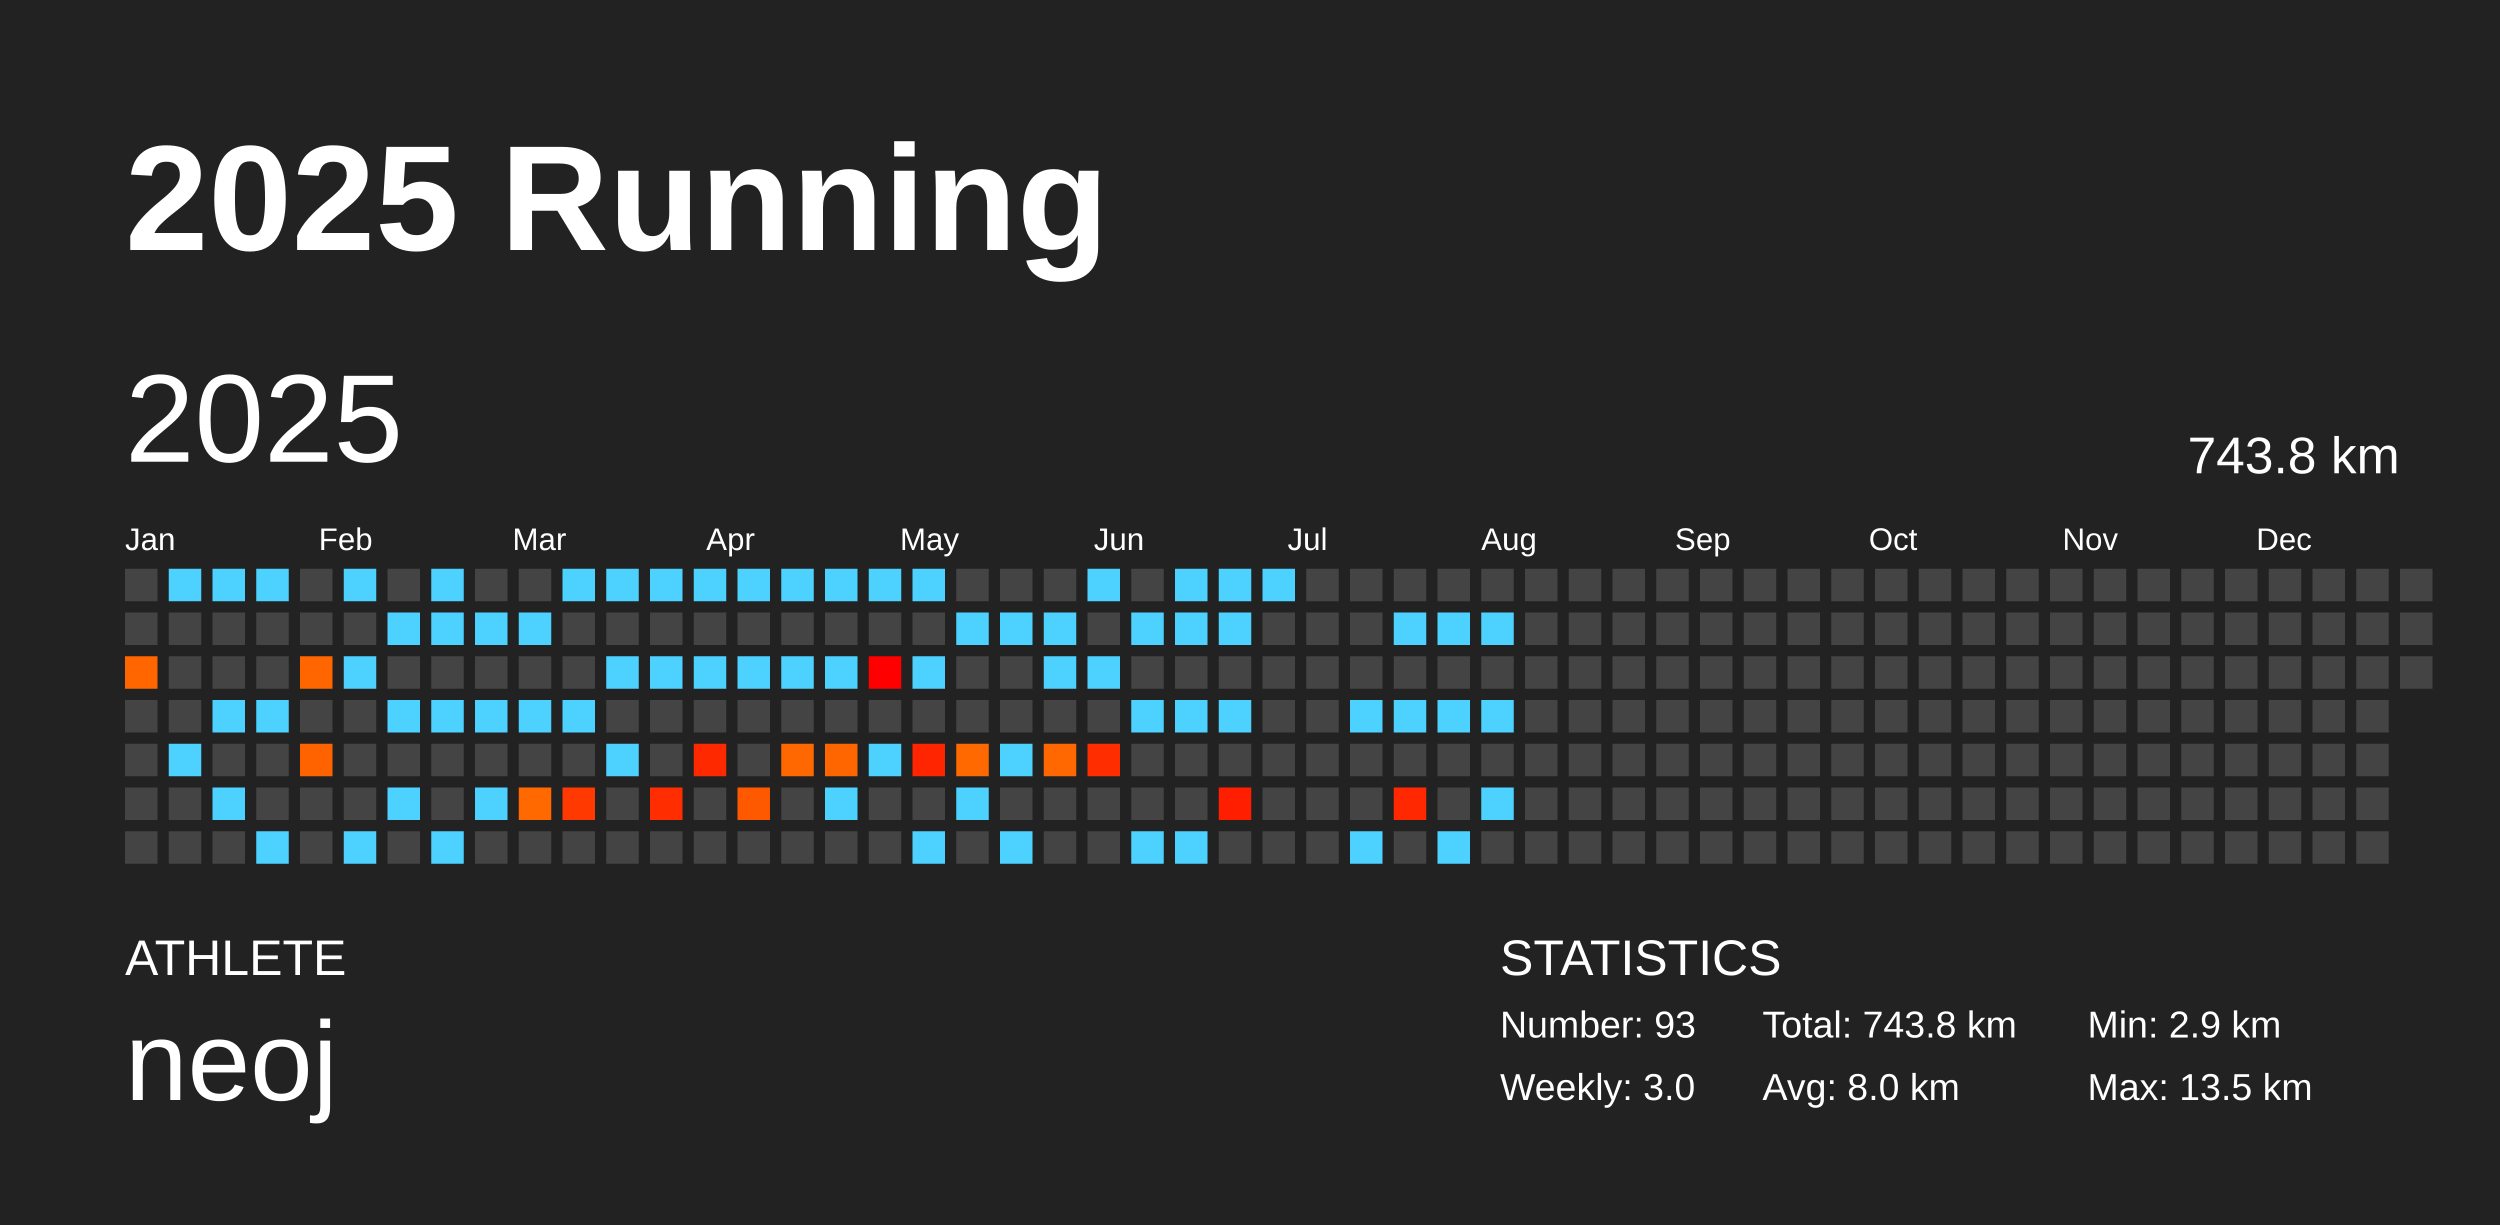
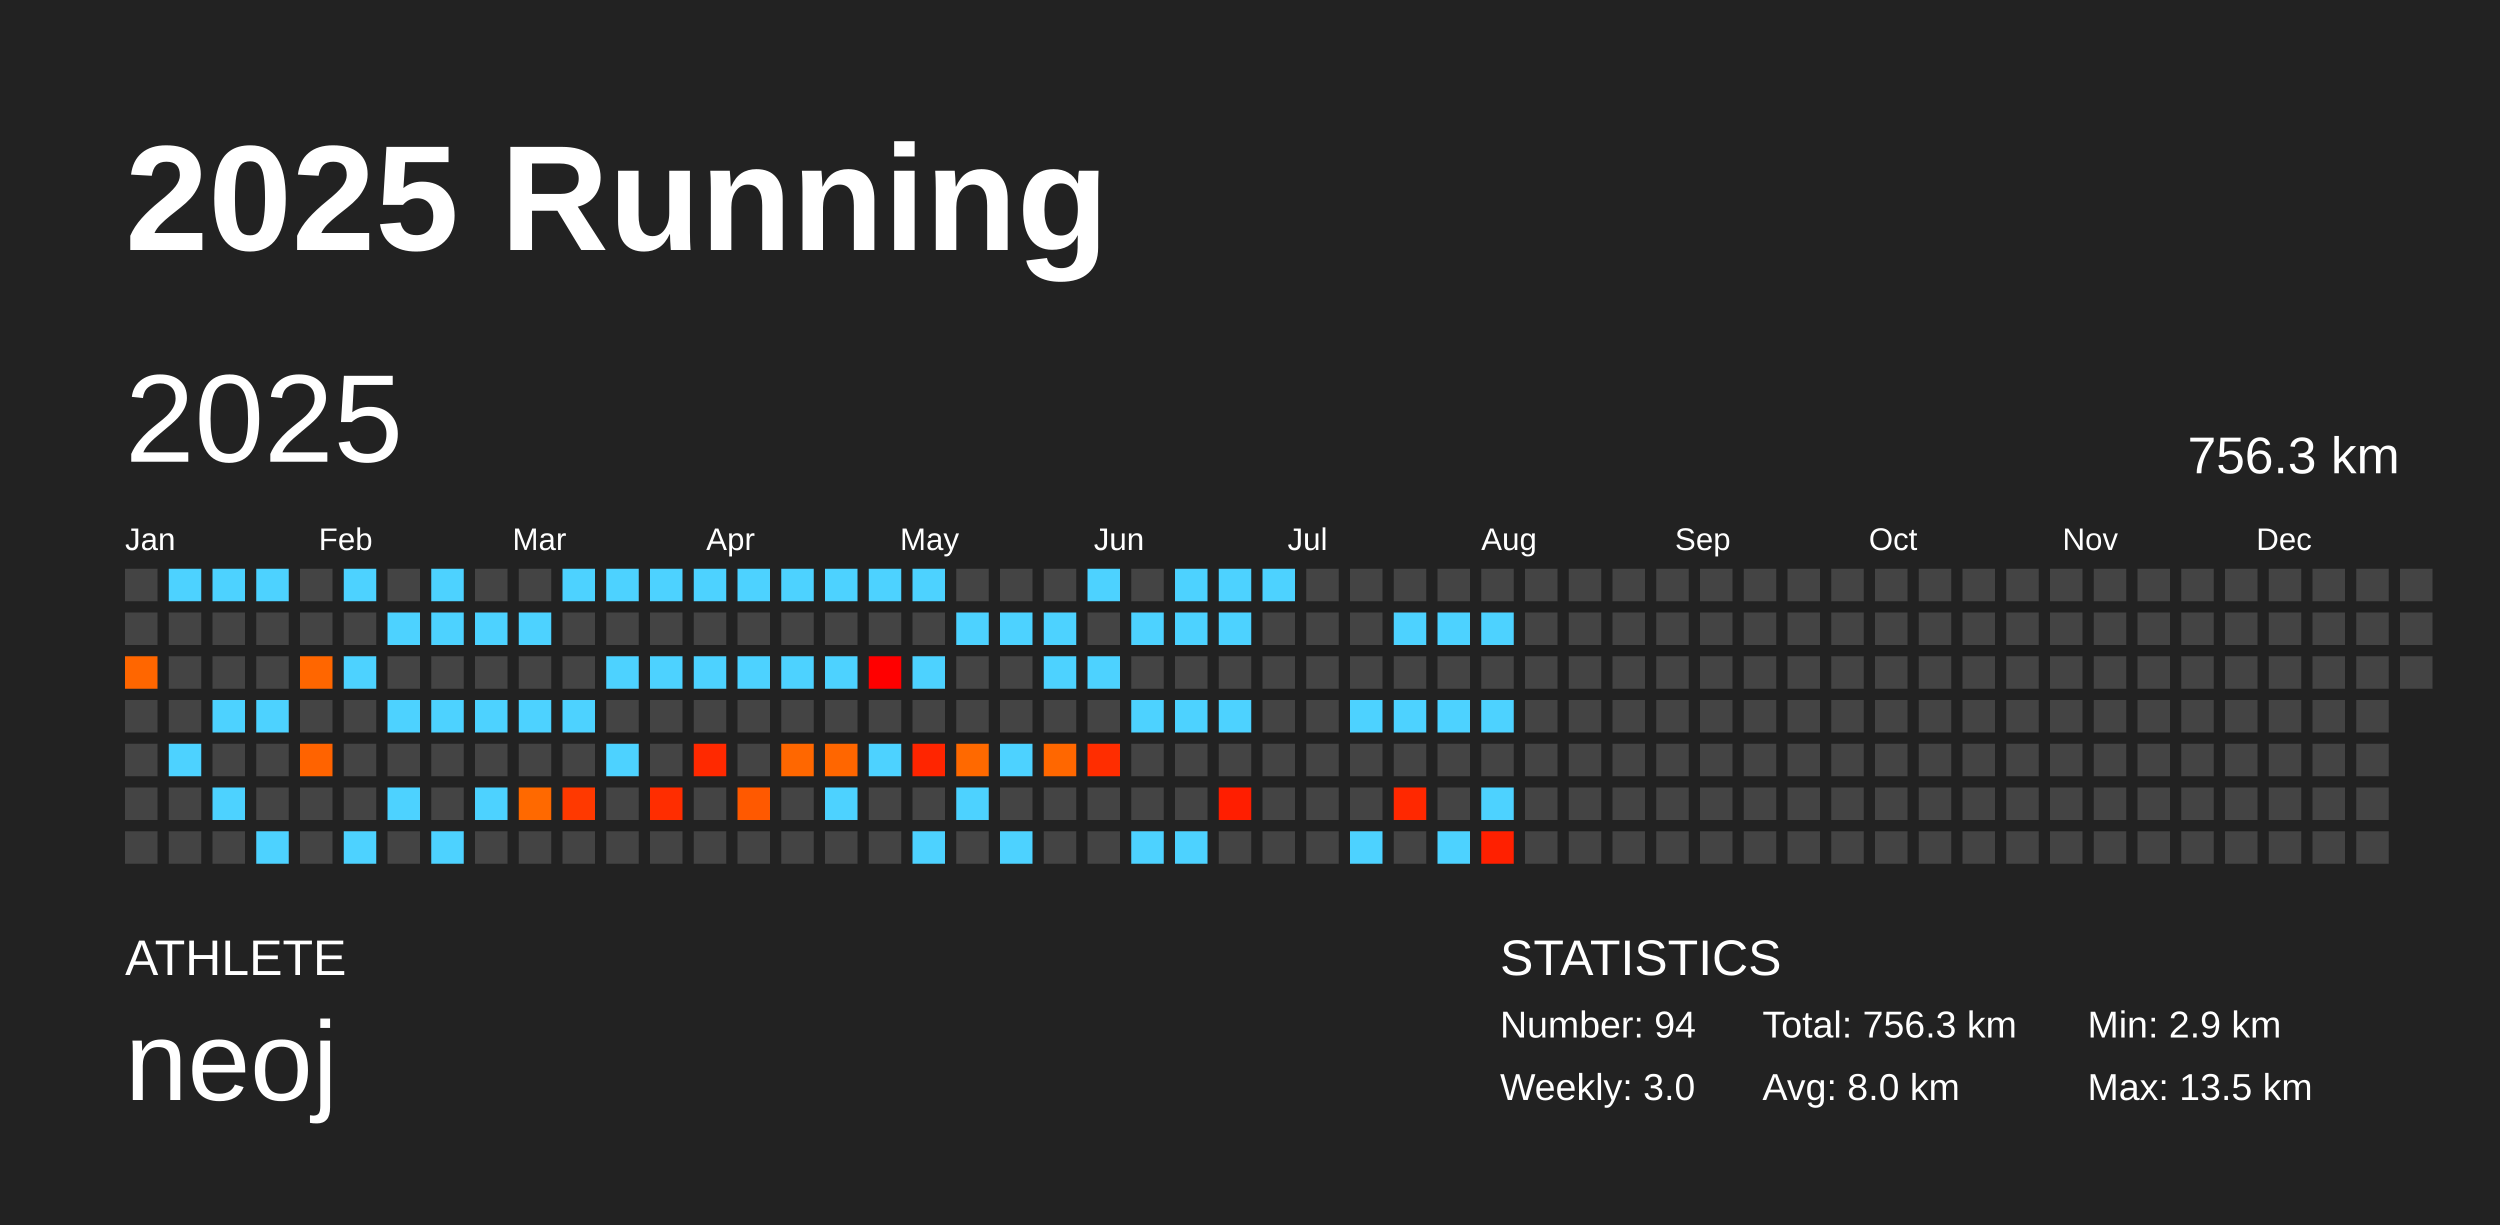
<svg xmlns="http://www.w3.org/2000/svg" baseProfile="full" height="98mm" version="1.1" viewBox="0,0,200,98" width="200mm">
  <defs />
  <rect fill="#222222" height="98" width="200" x="0" y="0" />
  <text fill="#FFFFFF" style="font-size:12px; font-family:Arial; font-weight:bold;" x="10" y="20">2025 Running</text>
  <text fill="#FFFFFF" style="font-size:4px; font-family:Arial" x="10" y="78">ATHLETE</text>
  <text fill="#FFFFFF" style="font-size:9px; font-family:Arial" x="10" y="88">neoj</text>
  <text fill="#FFFFFF" style="font-size:4px; font-family:Arial" x="120" y="78">STATISTICS</text>
-   <text fill="#FFFFFF" style="font-size:3px; font-family:Arial" x="120" y="83">Number: 93</text>
+   <text fill="#FFFFFF" style="font-size:3px; font-family:Arial" x="120" y="83">Number: 94</text>
  <text fill="#FFFFFF" style="font-size:3px; font-family:Arial" x="120" y="88">Weekly: 3.0</text>
-   <text fill="#FFFFFF" style="font-size:3px; font-family:Arial" x="141" y="83">Total: 743.8 km</text>
+   <text fill="#FFFFFF" style="font-size:3px; font-family:Arial" x="141" y="83">Total: 756.3 km</text>
  <text fill="#FFFFFF" style="font-size:3px; font-family:Arial" x="141" y="88">Avg: 8.0 km</text>
  <text fill="#FFFFFF" style="font-size:3px; font-family:Arial" x="167" y="83">Min: 2.9 km</text>
  <text fill="#FFFFFF" style="font-size:3px; font-family:Arial" x="167" y="88">Max: 13.5 km</text>
  <text dominant-baseline="hanging" fill="#FFFFFF" style="font-size:10.0px; font-family:Arial;" x="10" y="30">2025</text>
-   <text dominant-baseline="hanging" fill="#FFFFFF" style="font-size:4.125px; font-family:Arial;" x="175" y="35">743.8 km</text>
+   <text dominant-baseline="hanging" fill="#FFFFFF" style="font-size:4.125px; font-family:Arial;" x="175" y="35">756.3 km</text>
  <text fill="#FFFFFF" style="font-size:2.5px; font-family:Arial" x="10.0" y="44">Jan</text>
  <text fill="#FFFFFF" style="font-size:2.5px; font-family:Arial" x="25.5" y="44">Feb</text>
  <text fill="#FFFFFF" style="font-size:2.5px; font-family:Arial" x="41.0" y="44">Mar</text>
  <text fill="#FFFFFF" style="font-size:2.5px; font-family:Arial" x="56.5" y="44">Apr</text>
  <text fill="#FFFFFF" style="font-size:2.5px; font-family:Arial" x="72.0" y="44">May</text>
  <text fill="#FFFFFF" style="font-size:2.5px; font-family:Arial" x="87.5" y="44">Jun</text>
  <text fill="#FFFFFF" style="font-size:2.5px; font-family:Arial" x="103.0" y="44">Jul</text>
  <text fill="#FFFFFF" style="font-size:2.5px; font-family:Arial" x="118.5" y="44">Aug</text>
  <text fill="#FFFFFF" style="font-size:2.5px; font-family:Arial" x="134.0" y="44">Sep</text>
  <text fill="#FFFFFF" style="font-size:2.5px; font-family:Arial" x="149.5" y="44">Oct</text>
  <text fill="#FFFFFF" style="font-size:2.5px; font-family:Arial" x="165.0" y="44">Nov</text>
  <text fill="#FFFFFF" style="font-size:2.5px; font-family:Arial" x="180.5" y="44">Dec</text>
  <rect fill="#444444" height="2.6" width="2.6" x="10.0" y="45.5" />
  <rect fill="#444444" height="2.6" width="2.6" x="10.0" y="49.0" />
  <rect fill="#ff6600" height="2.6" width="2.6" x="10.0" y="52.5" />
  <rect fill="#444444" height="2.6" width="2.6" x="10.0" y="56.0" />
  <rect fill="#444444" height="2.6" width="2.6" x="10.0" y="59.5" />
  <rect fill="#444444" height="2.6" width="2.6" x="10.0" y="63.0" />
  <rect fill="#444444" height="2.6" width="2.6" x="10.0" y="66.5" />
  <rect fill="#4dd2ff" height="2.6" width="2.6" x="13.5" y="45.5" />
  <rect fill="#444444" height="2.6" width="2.6" x="13.5" y="49.0" />
  <rect fill="#444444" height="2.6" width="2.6" x="13.5" y="52.5" />
  <rect fill="#444444" height="2.6" width="2.6" x="13.5" y="56.0" />
  <rect fill="#4dd2ff" height="2.6" width="2.6" x="13.5" y="59.5" />
  <rect fill="#444444" height="2.6" width="2.6" x="13.5" y="63.0" />
  <rect fill="#444444" height="2.6" width="2.6" x="13.5" y="66.5" />
  <rect fill="#4dd2ff" height="2.6" width="2.6" x="17.0" y="45.5" />
  <rect fill="#444444" height="2.6" width="2.6" x="17.0" y="49.0" />
  <rect fill="#444444" height="2.6" width="2.6" x="17.0" y="52.5" />
  <rect fill="#4dd2ff" height="2.6" width="2.6" x="17.0" y="56.0" />
  <rect fill="#444444" height="2.6" width="2.6" x="17.0" y="59.5" />
  <rect fill="#4dd2ff" height="2.6" width="2.6" x="17.0" y="63.0" />
  <rect fill="#444444" height="2.6" width="2.6" x="17.0" y="66.5" />
  <rect fill="#4dd2ff" height="2.6" width="2.6" x="20.5" y="45.5" />
  <rect fill="#444444" height="2.6" width="2.6" x="20.5" y="49.0" />
  <rect fill="#444444" height="2.6" width="2.6" x="20.5" y="52.5" />
  <rect fill="#4dd2ff" height="2.6" width="2.6" x="20.5" y="56.0" />
  <rect fill="#444444" height="2.6" width="2.6" x="20.5" y="59.5" />
  <rect fill="#444444" height="2.6" width="2.6" x="20.5" y="63.0" />
  <rect fill="#4dd2ff" height="2.6" width="2.6" x="20.5" y="66.5" />
  <rect fill="#444444" height="2.6" width="2.6" x="24.0" y="45.5" />
  <rect fill="#444444" height="2.6" width="2.6" x="24.0" y="49.0" />
  <rect fill="#ff6600" height="2.6" width="2.6" x="24.0" y="52.5" />
  <rect fill="#444444" height="2.6" width="2.6" x="24.0" y="56.0" />
  <rect fill="#ff6300" height="2.6" width="2.6" x="24.0" y="59.5" />
  <rect fill="#444444" height="2.6" width="2.6" x="24.0" y="63.0" />
  <rect fill="#444444" height="2.6" width="2.6" x="24.0" y="66.5" />
  <rect fill="#4dd2ff" height="2.6" width="2.6" x="27.5" y="45.5" />
  <rect fill="#444444" height="2.6" width="2.6" x="27.5" y="49.0" />
  <rect fill="#4dd2ff" height="2.6" width="2.6" x="27.5" y="52.5" />
  <rect fill="#444444" height="2.6" width="2.6" x="27.5" y="56.0" />
  <rect fill="#444444" height="2.6" width="2.6" x="27.5" y="59.5" />
  <rect fill="#444444" height="2.6" width="2.6" x="27.5" y="63.0" />
  <rect fill="#4dd2ff" height="2.6" width="2.6" x="27.5" y="66.5" />
  <rect fill="#444444" height="2.6" width="2.6" x="31.0" y="45.5" />
  <rect fill="#4dd2ff" height="2.6" width="2.6" x="31.0" y="49.0" />
  <rect fill="#444444" height="2.6" width="2.6" x="31.0" y="52.5" />
  <rect fill="#4dd2ff" height="2.6" width="2.6" x="31.0" y="56.0" />
  <rect fill="#444444" height="2.6" width="2.6" x="31.0" y="59.5" />
  <rect fill="#4dd2ff" height="2.6" width="2.6" x="31.0" y="63.0" />
  <rect fill="#444444" height="2.6" width="2.6" x="31.0" y="66.5" />
  <rect fill="#4dd2ff" height="2.6" width="2.6" x="34.5" y="45.5" />
  <rect fill="#4dd2ff" height="2.6" width="2.6" x="34.5" y="49.0" />
  <rect fill="#444444" height="2.6" width="2.6" x="34.5" y="52.5" />
  <rect fill="#4dd2ff" height="2.6" width="2.6" x="34.5" y="56.0" />
  <rect fill="#444444" height="2.6" width="2.6" x="34.5" y="59.5" />
  <rect fill="#444444" height="2.6" width="2.6" x="34.5" y="63.0" />
  <rect fill="#4dd2ff" height="2.6" width="2.6" x="34.5" y="66.5" />
  <rect fill="#444444" height="2.6" width="2.6" x="38.0" y="45.5" />
  <rect fill="#4dd2ff" height="2.6" width="2.6" x="38.0" y="49.0" />
  <rect fill="#444444" height="2.6" width="2.6" x="38.0" y="52.5" />
  <rect fill="#4dd2ff" height="2.6" width="2.6" x="38.0" y="56.0" />
  <rect fill="#444444" height="2.6" width="2.6" x="38.0" y="59.5" />
  <rect fill="#4dd2ff" height="2.6" width="2.6" x="38.0" y="63.0" />
  <rect fill="#444444" height="2.6" width="2.6" x="38.0" y="66.5" />
  <rect fill="#444444" height="2.6" width="2.6" x="41.5" y="45.5" />
  <rect fill="#4dd2ff" height="2.6" width="2.6" x="41.5" y="49.0" />
  <rect fill="#444444" height="2.6" width="2.6" x="41.5" y="52.5" />
  <rect fill="#4dd2ff" height="2.6" width="2.6" x="41.5" y="56.0" />
  <rect fill="#444444" height="2.6" width="2.6" x="41.5" y="59.5" />
  <rect fill="#ff6900" height="2.6" width="2.6" x="41.5" y="63.0" />
  <rect fill="#444444" height="2.6" width="2.6" x="41.5" y="66.5" />
  <rect fill="#4dd2ff" height="2.6" width="2.6" x="45.0" y="45.5" />
  <rect fill="#444444" height="2.6" width="2.6" x="45.0" y="49.0" />
  <rect fill="#444444" height="2.6" width="2.6" x="45.0" y="52.5" />
  <rect fill="#4dd2ff" height="2.6" width="2.6" x="45.0" y="56.0" />
  <rect fill="#444444" height="2.6" width="2.6" x="45.0" y="59.5" />
  <rect fill="#ff3900" height="2.6" width="2.6" x="45.0" y="63.0" />
  <rect fill="#444444" height="2.6" width="2.6" x="45.0" y="66.5" />
  <rect fill="#4dd2ff" height="2.6" width="2.6" x="48.5" y="45.5" />
  <rect fill="#444444" height="2.6" width="2.6" x="48.5" y="49.0" />
  <rect fill="#4dd2ff" height="2.6" width="2.6" x="48.5" y="52.5" />
  <rect fill="#444444" height="2.6" width="2.6" x="48.5" y="56.0" />
  <rect fill="#4dd2ff" height="2.6" width="2.6" x="48.5" y="59.5" />
  <rect fill="#444444" height="2.6" width="2.6" x="48.5" y="63.0" />
  <rect fill="#444444" height="2.6" width="2.6" x="48.5" y="66.5" />
  <rect fill="#4dd2ff" height="2.6" width="2.6" x="52.0" y="45.5" />
  <rect fill="#444444" height="2.6" width="2.6" x="52.0" y="49.0" />
  <rect fill="#4dd2ff" height="2.6" width="2.6" x="52.0" y="52.5" />
  <rect fill="#444444" height="2.6" width="2.6" x="52.0" y="56.0" />
  <rect fill="#444444" height="2.6" width="2.6" x="52.0" y="59.5" />
  <rect fill="#ff2d00" height="2.6" width="2.6" x="52.0" y="63.0" />
  <rect fill="#444444" height="2.6" width="2.6" x="52.0" y="66.5" />
  <rect fill="#4dd2ff" height="2.6" width="2.6" x="55.5" y="45.5" />
  <rect fill="#444444" height="2.6" width="2.6" x="55.5" y="49.0" />
  <rect fill="#4dd2ff" height="2.6" width="2.6" x="55.5" y="52.5" />
  <rect fill="#444444" height="2.6" width="2.6" x="55.5" y="56.0" />
  <rect fill="#ff2900" height="2.6" width="2.6" x="55.5" y="59.5" />
  <rect fill="#444444" height="2.6" width="2.6" x="55.5" y="63.0" />
  <rect fill="#444444" height="2.6" width="2.6" x="55.5" y="66.5" />
  <rect fill="#4dd2ff" height="2.6" width="2.6" x="59.0" y="45.5" />
  <rect fill="#444444" height="2.6" width="2.6" x="59.0" y="49.0" />
  <rect fill="#4dd2ff" height="2.6" width="2.6" x="59.0" y="52.5" />
  <rect fill="#444444" height="2.6" width="2.6" x="59.0" y="56.0" />
  <rect fill="#444444" height="2.6" width="2.6" x="59.0" y="59.5" />
  <rect fill="#ff5900" height="2.6" width="2.6" x="59.0" y="63.0" />
  <rect fill="#444444" height="2.6" width="2.6" x="59.0" y="66.5" />
  <rect fill="#4dd2ff" height="2.6" width="2.6" x="62.5" y="45.5" />
  <rect fill="#444444" height="2.6" width="2.6" x="62.5" y="49.0" />
  <rect fill="#4dd2ff" height="2.6" width="2.6" x="62.5" y="52.5" />
  <rect fill="#444444" height="2.6" width="2.6" x="62.5" y="56.0" />
  <rect fill="#ff6700" height="2.6" width="2.6" x="62.5" y="59.5" />
  <rect fill="#444444" height="2.6" width="2.6" x="62.5" y="63.0" />
  <rect fill="#444444" height="2.6" width="2.6" x="62.5" y="66.5" />
  <rect fill="#4dd2ff" height="2.6" width="2.6" x="66.0" y="45.5" />
  <rect fill="#444444" height="2.6" width="2.6" x="66.0" y="49.0" />
  <rect fill="#4dd2ff" height="2.6" width="2.6" x="66.0" y="52.5" />
  <rect fill="#444444" height="2.6" width="2.6" x="66.0" y="56.0" />
  <rect fill="#ff6600" height="2.6" width="2.6" x="66.0" y="59.5" />
  <rect fill="#4dd2ff" height="2.6" width="2.6" x="66.0" y="63.0" />
  <rect fill="#444444" height="2.6" width="2.6" x="66.0" y="66.5" />
  <rect fill="#4dd2ff" height="2.6" width="2.6" x="69.5" y="45.5" />
  <rect fill="#444444" height="2.6" width="2.6" x="69.5" y="49.0" />
  <rect fill="#ff0000" height="2.6" width="2.6" x="69.5" y="52.5" />
  <rect fill="#444444" height="2.6" width="2.6" x="69.5" y="56.0" />
  <rect fill="#4dd2ff" height="2.6" width="2.6" x="69.5" y="59.5" />
  <rect fill="#444444" height="2.6" width="2.6" x="69.5" y="63.0" />
  <rect fill="#444444" height="2.6" width="2.6" x="69.5" y="66.5" />
  <rect fill="#4dd2ff" height="2.6" width="2.6" x="73.0" y="45.5" />
  <rect fill="#444444" height="2.6" width="2.6" x="73.0" y="49.0" />
  <rect fill="#4dd2ff" height="2.6" width="2.6" x="73.0" y="52.5" />
  <rect fill="#444444" height="2.6" width="2.6" x="73.0" y="56.0" />
  <rect fill="#ff2500" height="2.6" width="2.6" x="73.0" y="59.5" />
  <rect fill="#444444" height="2.6" width="2.6" x="73.0" y="63.0" />
  <rect fill="#4dd2ff" height="2.6" width="2.6" x="73.0" y="66.5" />
  <rect fill="#444444" height="2.6" width="2.6" x="76.5" y="45.5" />
  <rect fill="#4dd2ff" height="2.6" width="2.6" x="76.5" y="49.0" />
  <rect fill="#444444" height="2.6" width="2.6" x="76.5" y="52.5" />
  <rect fill="#444444" height="2.6" width="2.6" x="76.5" y="56.0" />
  <rect fill="#ff6900" height="2.6" width="2.6" x="76.5" y="59.5" />
  <rect fill="#4dd2ff" height="2.6" width="2.6" x="76.5" y="63.0" />
  <rect fill="#444444" height="2.6" width="2.6" x="76.5" y="66.5" />
  <rect fill="#444444" height="2.6" width="2.6" x="80.0" y="45.5" />
  <rect fill="#4dd2ff" height="2.6" width="2.6" x="80.0" y="49.0" />
  <rect fill="#444444" height="2.6" width="2.6" x="80.0" y="52.5" />
  <rect fill="#444444" height="2.6" width="2.6" x="80.0" y="56.0" />
  <rect fill="#4dd2ff" height="2.6" width="2.6" x="80.0" y="59.5" />
  <rect fill="#444444" height="2.6" width="2.6" x="80.0" y="63.0" />
  <rect fill="#4dd2ff" height="2.6" width="2.6" x="80.0" y="66.5" />
  <rect fill="#444444" height="2.6" width="2.6" x="83.5" y="45.5" />
  <rect fill="#4dd2ff" height="2.6" width="2.6" x="83.5" y="49.0" />
  <rect fill="#4dd2ff" height="2.6" width="2.6" x="83.5" y="52.5" />
  <rect fill="#444444" height="2.6" width="2.6" x="83.5" y="56.0" />
  <rect fill="#ff6700" height="2.6" width="2.6" x="83.5" y="59.5" />
  <rect fill="#444444" height="2.6" width="2.6" x="83.5" y="63.0" />
  <rect fill="#444444" height="2.6" width="2.6" x="83.5" y="66.5" />
  <rect fill="#4dd2ff" height="2.6" width="2.6" x="87.0" y="45.5" />
  <rect fill="#444444" height="2.6" width="2.6" x="87.0" y="49.0" />
  <rect fill="#4dd2ff" height="2.6" width="2.6" x="87.0" y="52.5" />
  <rect fill="#444444" height="2.6" width="2.6" x="87.0" y="56.0" />
  <rect fill="#ff2d00" height="2.6" width="2.6" x="87.0" y="59.5" />
  <rect fill="#444444" height="2.6" width="2.6" x="87.0" y="63.0" />
  <rect fill="#444444" height="2.6" width="2.6" x="87.0" y="66.5" />
  <rect fill="#444444" height="2.6" width="2.6" x="90.5" y="45.5" />
  <rect fill="#4dd2ff" height="2.6" width="2.6" x="90.5" y="49.0" />
  <rect fill="#444444" height="2.6" width="2.6" x="90.5" y="52.5" />
  <rect fill="#4dd2ff" height="2.6" width="2.6" x="90.5" y="56.0" />
  <rect fill="#444444" height="2.6" width="2.6" x="90.5" y="59.5" />
  <rect fill="#444444" height="2.6" width="2.6" x="90.5" y="63.0" />
  <rect fill="#4dd2ff" height="2.6" width="2.6" x="90.5" y="66.5" />
  <rect fill="#4dd2ff" height="2.6" width="2.6" x="94.0" y="45.5" />
  <rect fill="#4dd2ff" height="2.6" width="2.6" x="94.0" y="49.0" />
  <rect fill="#444444" height="2.6" width="2.6" x="94.0" y="52.5" />
  <rect fill="#4dd2ff" height="2.6" width="2.6" x="94.0" y="56.0" />
  <rect fill="#444444" height="2.6" width="2.6" x="94.0" y="59.5" />
  <rect fill="#444444" height="2.6" width="2.6" x="94.0" y="63.0" />
  <rect fill="#4dd2ff" height="2.6" width="2.6" x="94.0" y="66.5" />
  <rect fill="#4dd2ff" height="2.6" width="2.6" x="97.5" y="45.5" />
  <rect fill="#4dd2ff" height="2.6" width="2.6" x="97.5" y="49.0" />
  <rect fill="#444444" height="2.6" width="2.6" x="97.5" y="52.5" />
  <rect fill="#4dd2ff" height="2.6" width="2.6" x="97.5" y="56.0" />
  <rect fill="#444444" height="2.6" width="2.6" x="97.5" y="59.5" />
  <rect fill="#ff1e00" height="2.6" width="2.6" x="97.5" y="63.0" />
  <rect fill="#444444" height="2.6" width="2.6" x="97.5" y="66.5" />
  <rect fill="#4dd2ff" height="2.6" width="2.6" x="101.0" y="45.5" />
  <rect fill="#444444" height="2.6" width="2.6" x="101.0" y="49.0" />
  <rect fill="#444444" height="2.6" width="2.6" x="101.0" y="52.5" />
  <rect fill="#444444" height="2.6" width="2.6" x="101.0" y="56.0" />
  <rect fill="#444444" height="2.6" width="2.6" x="101.0" y="59.5" />
  <rect fill="#444444" height="2.6" width="2.6" x="101.0" y="63.0" />
  <rect fill="#444444" height="2.6" width="2.6" x="101.0" y="66.5" />
  <rect fill="#444444" height="2.6" width="2.6" x="104.5" y="45.5" />
  <rect fill="#444444" height="2.6" width="2.6" x="104.5" y="49.0" />
  <rect fill="#444444" height="2.6" width="2.6" x="104.5" y="52.5" />
  <rect fill="#444444" height="2.6" width="2.6" x="104.5" y="56.0" />
  <rect fill="#444444" height="2.6" width="2.6" x="104.5" y="59.5" />
  <rect fill="#444444" height="2.6" width="2.6" x="104.5" y="63.0" />
  <rect fill="#444444" height="2.6" width="2.6" x="104.5" y="66.5" />
  <rect fill="#444444" height="2.6" width="2.6" x="108.0" y="45.5" />
  <rect fill="#444444" height="2.6" width="2.6" x="108.0" y="49.0" />
  <rect fill="#444444" height="2.6" width="2.6" x="108.0" y="52.5" />
  <rect fill="#4dd2ff" height="2.6" width="2.6" x="108.0" y="56.0" />
  <rect fill="#444444" height="2.6" width="2.6" x="108.0" y="59.5" />
  <rect fill="#444444" height="2.6" width="2.6" x="108.0" y="63.0" />
  <rect fill="#4dd2ff" height="2.6" width="2.6" x="108.0" y="66.5" />
  <rect fill="#444444" height="2.6" width="2.6" x="111.5" y="45.5" />
  <rect fill="#4dd2ff" height="2.6" width="2.6" x="111.5" y="49.0" />
  <rect fill="#444444" height="2.6" width="2.6" x="111.5" y="52.5" />
  <rect fill="#4dd2ff" height="2.6" width="2.6" x="111.5" y="56.0" />
  <rect fill="#444444" height="2.6" width="2.6" x="111.5" y="59.5" />
  <rect fill="#ff2800" height="2.6" width="2.6" x="111.5" y="63.0" />
  <rect fill="#444444" height="2.6" width="2.6" x="111.5" y="66.5" />
  <rect fill="#444444" height="2.6" width="2.6" x="115.0" y="45.5" />
  <rect fill="#4dd2ff" height="2.6" width="2.6" x="115.0" y="49.0" />
  <rect fill="#444444" height="2.6" width="2.6" x="115.0" y="52.5" />
  <rect fill="#4dd2ff" height="2.6" width="2.6" x="115.0" y="56.0" />
  <rect fill="#444444" height="2.6" width="2.6" x="115.0" y="59.5" />
  <rect fill="#444444" height="2.6" width="2.6" x="115.0" y="63.0" />
  <rect fill="#4dd2ff" height="2.6" width="2.6" x="115.0" y="66.5" />
  <rect fill="#444444" height="2.6" width="2.6" x="118.5" y="45.5" />
  <rect fill="#4dd2ff" height="2.6" width="2.6" x="118.5" y="49.0" />
  <rect fill="#444444" height="2.6" width="2.6" x="118.5" y="52.5" />
  <rect fill="#4dd2ff" height="2.6" width="2.6" x="118.5" y="56.0" />
  <rect fill="#444444" height="2.6" width="2.6" x="118.5" y="59.5" />
  <rect fill="#4dd2ff" height="2.6" width="2.6" x="118.5" y="63.0" />
-   <rect fill="#444444" height="2.6" width="2.6" x="118.5" y="66.5" />
+   <rect fill="#ff2000" height="2.6" width="2.6" x="118.5" y="66.5" />
  <rect fill="#444444" height="2.6" width="2.6" x="122.0" y="45.5" />
  <rect fill="#444444" height="2.6" width="2.6" x="122.0" y="49.0" />
  <rect fill="#444444" height="2.6" width="2.6" x="122.0" y="52.5" />
  <rect fill="#444444" height="2.6" width="2.6" x="122.0" y="56.0" />
  <rect fill="#444444" height="2.6" width="2.6" x="122.0" y="59.5" />
  <rect fill="#444444" height="2.6" width="2.6" x="122.0" y="63.0" />
  <rect fill="#444444" height="2.6" width="2.6" x="122.0" y="66.5" />
  <rect fill="#444444" height="2.6" width="2.6" x="125.5" y="45.5" />
  <rect fill="#444444" height="2.6" width="2.6" x="125.5" y="49.0" />
  <rect fill="#444444" height="2.6" width="2.6" x="125.5" y="52.5" />
  <rect fill="#444444" height="2.6" width="2.6" x="125.5" y="56.0" />
  <rect fill="#444444" height="2.6" width="2.6" x="125.5" y="59.5" />
  <rect fill="#444444" height="2.6" width="2.6" x="125.5" y="63.0" />
  <rect fill="#444444" height="2.6" width="2.6" x="125.5" y="66.5" />
  <rect fill="#444444" height="2.6" width="2.6" x="129.0" y="45.5" />
  <rect fill="#444444" height="2.6" width="2.6" x="129.0" y="49.0" />
  <rect fill="#444444" height="2.6" width="2.6" x="129.0" y="52.5" />
  <rect fill="#444444" height="2.6" width="2.6" x="129.0" y="56.0" />
  <rect fill="#444444" height="2.6" width="2.6" x="129.0" y="59.5" />
  <rect fill="#444444" height="2.6" width="2.6" x="129.0" y="63.0" />
  <rect fill="#444444" height="2.6" width="2.6" x="129.0" y="66.5" />
  <rect fill="#444444" height="2.6" width="2.6" x="132.5" y="45.5" />
  <rect fill="#444444" height="2.6" width="2.6" x="132.5" y="49.0" />
  <rect fill="#444444" height="2.6" width="2.6" x="132.5" y="52.5" />
  <rect fill="#444444" height="2.6" width="2.6" x="132.5" y="56.0" />
  <rect fill="#444444" height="2.6" width="2.6" x="132.5" y="59.5" />
  <rect fill="#444444" height="2.6" width="2.6" x="132.5" y="63.0" />
  <rect fill="#444444" height="2.6" width="2.6" x="132.5" y="66.5" />
  <rect fill="#444444" height="2.6" width="2.6" x="136.0" y="45.5" />
  <rect fill="#444444" height="2.6" width="2.6" x="136.0" y="49.0" />
  <rect fill="#444444" height="2.6" width="2.6" x="136.0" y="52.5" />
  <rect fill="#444444" height="2.6" width="2.6" x="136.0" y="56.0" />
  <rect fill="#444444" height="2.6" width="2.6" x="136.0" y="59.5" />
  <rect fill="#444444" height="2.6" width="2.6" x="136.0" y="63.0" />
  <rect fill="#444444" height="2.6" width="2.6" x="136.0" y="66.5" />
  <rect fill="#444444" height="2.6" width="2.6" x="139.5" y="45.5" />
  <rect fill="#444444" height="2.6" width="2.6" x="139.5" y="49.0" />
  <rect fill="#444444" height="2.6" width="2.6" x="139.5" y="52.5" />
  <rect fill="#444444" height="2.6" width="2.6" x="139.5" y="56.0" />
  <rect fill="#444444" height="2.6" width="2.6" x="139.5" y="59.5" />
  <rect fill="#444444" height="2.6" width="2.6" x="139.5" y="63.0" />
  <rect fill="#444444" height="2.6" width="2.6" x="139.5" y="66.5" />
  <rect fill="#444444" height="2.6" width="2.6" x="143.0" y="45.5" />
  <rect fill="#444444" height="2.6" width="2.6" x="143.0" y="49.0" />
  <rect fill="#444444" height="2.6" width="2.6" x="143.0" y="52.5" />
  <rect fill="#444444" height="2.6" width="2.6" x="143.0" y="56.0" />
  <rect fill="#444444" height="2.6" width="2.6" x="143.0" y="59.5" />
  <rect fill="#444444" height="2.6" width="2.6" x="143.0" y="63.0" />
  <rect fill="#444444" height="2.6" width="2.6" x="143.0" y="66.5" />
  <rect fill="#444444" height="2.6" width="2.6" x="146.5" y="45.5" />
  <rect fill="#444444" height="2.6" width="2.6" x="146.5" y="49.0" />
  <rect fill="#444444" height="2.6" width="2.6" x="146.5" y="52.5" />
  <rect fill="#444444" height="2.6" width="2.6" x="146.5" y="56.0" />
  <rect fill="#444444" height="2.6" width="2.6" x="146.5" y="59.5" />
  <rect fill="#444444" height="2.6" width="2.6" x="146.5" y="63.0" />
  <rect fill="#444444" height="2.6" width="2.6" x="146.5" y="66.5" />
  <rect fill="#444444" height="2.6" width="2.6" x="150.0" y="45.5" />
  <rect fill="#444444" height="2.6" width="2.6" x="150.0" y="49.0" />
  <rect fill="#444444" height="2.6" width="2.6" x="150.0" y="52.5" />
  <rect fill="#444444" height="2.6" width="2.6" x="150.0" y="56.0" />
  <rect fill="#444444" height="2.6" width="2.6" x="150.0" y="59.5" />
  <rect fill="#444444" height="2.6" width="2.6" x="150.0" y="63.0" />
  <rect fill="#444444" height="2.6" width="2.6" x="150.0" y="66.5" />
  <rect fill="#444444" height="2.6" width="2.6" x="153.5" y="45.5" />
  <rect fill="#444444" height="2.6" width="2.6" x="153.5" y="49.0" />
  <rect fill="#444444" height="2.6" width="2.6" x="153.5" y="52.5" />
  <rect fill="#444444" height="2.6" width="2.6" x="153.5" y="56.0" />
  <rect fill="#444444" height="2.6" width="2.6" x="153.5" y="59.5" />
  <rect fill="#444444" height="2.6" width="2.6" x="153.5" y="63.0" />
  <rect fill="#444444" height="2.6" width="2.6" x="153.5" y="66.5" />
  <rect fill="#444444" height="2.6" width="2.6" x="157.0" y="45.5" />
  <rect fill="#444444" height="2.6" width="2.6" x="157.0" y="49.0" />
  <rect fill="#444444" height="2.6" width="2.6" x="157.0" y="52.5" />
  <rect fill="#444444" height="2.6" width="2.6" x="157.0" y="56.0" />
  <rect fill="#444444" height="2.6" width="2.6" x="157.0" y="59.5" />
  <rect fill="#444444" height="2.6" width="2.6" x="157.0" y="63.0" />
  <rect fill="#444444" height="2.6" width="2.6" x="157.0" y="66.5" />
  <rect fill="#444444" height="2.6" width="2.6" x="160.5" y="45.5" />
  <rect fill="#444444" height="2.6" width="2.6" x="160.5" y="49.0" />
  <rect fill="#444444" height="2.6" width="2.6" x="160.5" y="52.5" />
  <rect fill="#444444" height="2.6" width="2.6" x="160.5" y="56.0" />
  <rect fill="#444444" height="2.6" width="2.6" x="160.5" y="59.5" />
  <rect fill="#444444" height="2.6" width="2.6" x="160.5" y="63.0" />
  <rect fill="#444444" height="2.6" width="2.6" x="160.5" y="66.5" />
  <rect fill="#444444" height="2.6" width="2.6" x="164.0" y="45.5" />
  <rect fill="#444444" height="2.6" width="2.6" x="164.0" y="49.0" />
  <rect fill="#444444" height="2.6" width="2.6" x="164.0" y="52.5" />
  <rect fill="#444444" height="2.6" width="2.6" x="164.0" y="56.0" />
  <rect fill="#444444" height="2.6" width="2.6" x="164.0" y="59.5" />
  <rect fill="#444444" height="2.6" width="2.6" x="164.0" y="63.0" />
  <rect fill="#444444" height="2.6" width="2.6" x="164.0" y="66.5" />
  <rect fill="#444444" height="2.6" width="2.6" x="167.5" y="45.5" />
  <rect fill="#444444" height="2.6" width="2.6" x="167.5" y="49.0" />
  <rect fill="#444444" height="2.6" width="2.6" x="167.5" y="52.5" />
  <rect fill="#444444" height="2.6" width="2.6" x="167.5" y="56.0" />
  <rect fill="#444444" height="2.6" width="2.6" x="167.5" y="59.5" />
  <rect fill="#444444" height="2.6" width="2.6" x="167.5" y="63.0" />
  <rect fill="#444444" height="2.6" width="2.6" x="167.5" y="66.5" />
  <rect fill="#444444" height="2.6" width="2.6" x="171.0" y="45.5" />
  <rect fill="#444444" height="2.6" width="2.6" x="171.0" y="49.0" />
  <rect fill="#444444" height="2.6" width="2.6" x="171.0" y="52.5" />
  <rect fill="#444444" height="2.6" width="2.6" x="171.0" y="56.0" />
  <rect fill="#444444" height="2.6" width="2.6" x="171.0" y="59.5" />
  <rect fill="#444444" height="2.6" width="2.6" x="171.0" y="63.0" />
  <rect fill="#444444" height="2.6" width="2.6" x="171.0" y="66.5" />
  <rect fill="#444444" height="2.6" width="2.6" x="174.5" y="45.5" />
  <rect fill="#444444" height="2.6" width="2.6" x="174.5" y="49.0" />
  <rect fill="#444444" height="2.6" width="2.6" x="174.5" y="52.5" />
  <rect fill="#444444" height="2.6" width="2.6" x="174.5" y="56.0" />
  <rect fill="#444444" height="2.6" width="2.6" x="174.5" y="59.5" />
  <rect fill="#444444" height="2.6" width="2.6" x="174.5" y="63.0" />
  <rect fill="#444444" height="2.6" width="2.6" x="174.5" y="66.5" />
  <rect fill="#444444" height="2.6" width="2.6" x="178.0" y="45.5" />
  <rect fill="#444444" height="2.6" width="2.6" x="178.0" y="49.0" />
  <rect fill="#444444" height="2.6" width="2.6" x="178.0" y="52.5" />
  <rect fill="#444444" height="2.6" width="2.6" x="178.0" y="56.0" />
  <rect fill="#444444" height="2.6" width="2.6" x="178.0" y="59.5" />
  <rect fill="#444444" height="2.6" width="2.6" x="178.0" y="63.0" />
  <rect fill="#444444" height="2.6" width="2.6" x="178.0" y="66.5" />
  <rect fill="#444444" height="2.6" width="2.6" x="181.5" y="45.5" />
  <rect fill="#444444" height="2.6" width="2.6" x="181.5" y="49.0" />
  <rect fill="#444444" height="2.6" width="2.6" x="181.5" y="52.5" />
  <rect fill="#444444" height="2.6" width="2.6" x="181.5" y="56.0" />
  <rect fill="#444444" height="2.6" width="2.6" x="181.5" y="59.5" />
  <rect fill="#444444" height="2.6" width="2.6" x="181.5" y="63.0" />
  <rect fill="#444444" height="2.6" width="2.6" x="181.5" y="66.5" />
  <rect fill="#444444" height="2.6" width="2.6" x="185.0" y="45.5" />
  <rect fill="#444444" height="2.6" width="2.6" x="185.0" y="49.0" />
  <rect fill="#444444" height="2.6" width="2.6" x="185.0" y="52.5" />
  <rect fill="#444444" height="2.6" width="2.6" x="185.0" y="56.0" />
  <rect fill="#444444" height="2.6" width="2.6" x="185.0" y="59.5" />
  <rect fill="#444444" height="2.6" width="2.6" x="185.0" y="63.0" />
  <rect fill="#444444" height="2.6" width="2.6" x="185.0" y="66.5" />
  <rect fill="#444444" height="2.6" width="2.6" x="188.5" y="45.5" />
  <rect fill="#444444" height="2.6" width="2.6" x="188.5" y="49.0" />
  <rect fill="#444444" height="2.6" width="2.6" x="188.5" y="52.5" />
  <rect fill="#444444" height="2.6" width="2.6" x="188.5" y="56.0" />
  <rect fill="#444444" height="2.6" width="2.6" x="188.5" y="59.5" />
  <rect fill="#444444" height="2.6" width="2.6" x="188.5" y="63.0" />
  <rect fill="#444444" height="2.6" width="2.6" x="188.5" y="66.5" />
  <rect fill="#444444" height="2.6" width="2.6" x="192.0" y="45.5" />
  <rect fill="#444444" height="2.6" width="2.6" x="192.0" y="49.0" />
  <rect fill="#444444" height="2.6" width="2.6" x="192.0" y="52.5" />
</svg>
